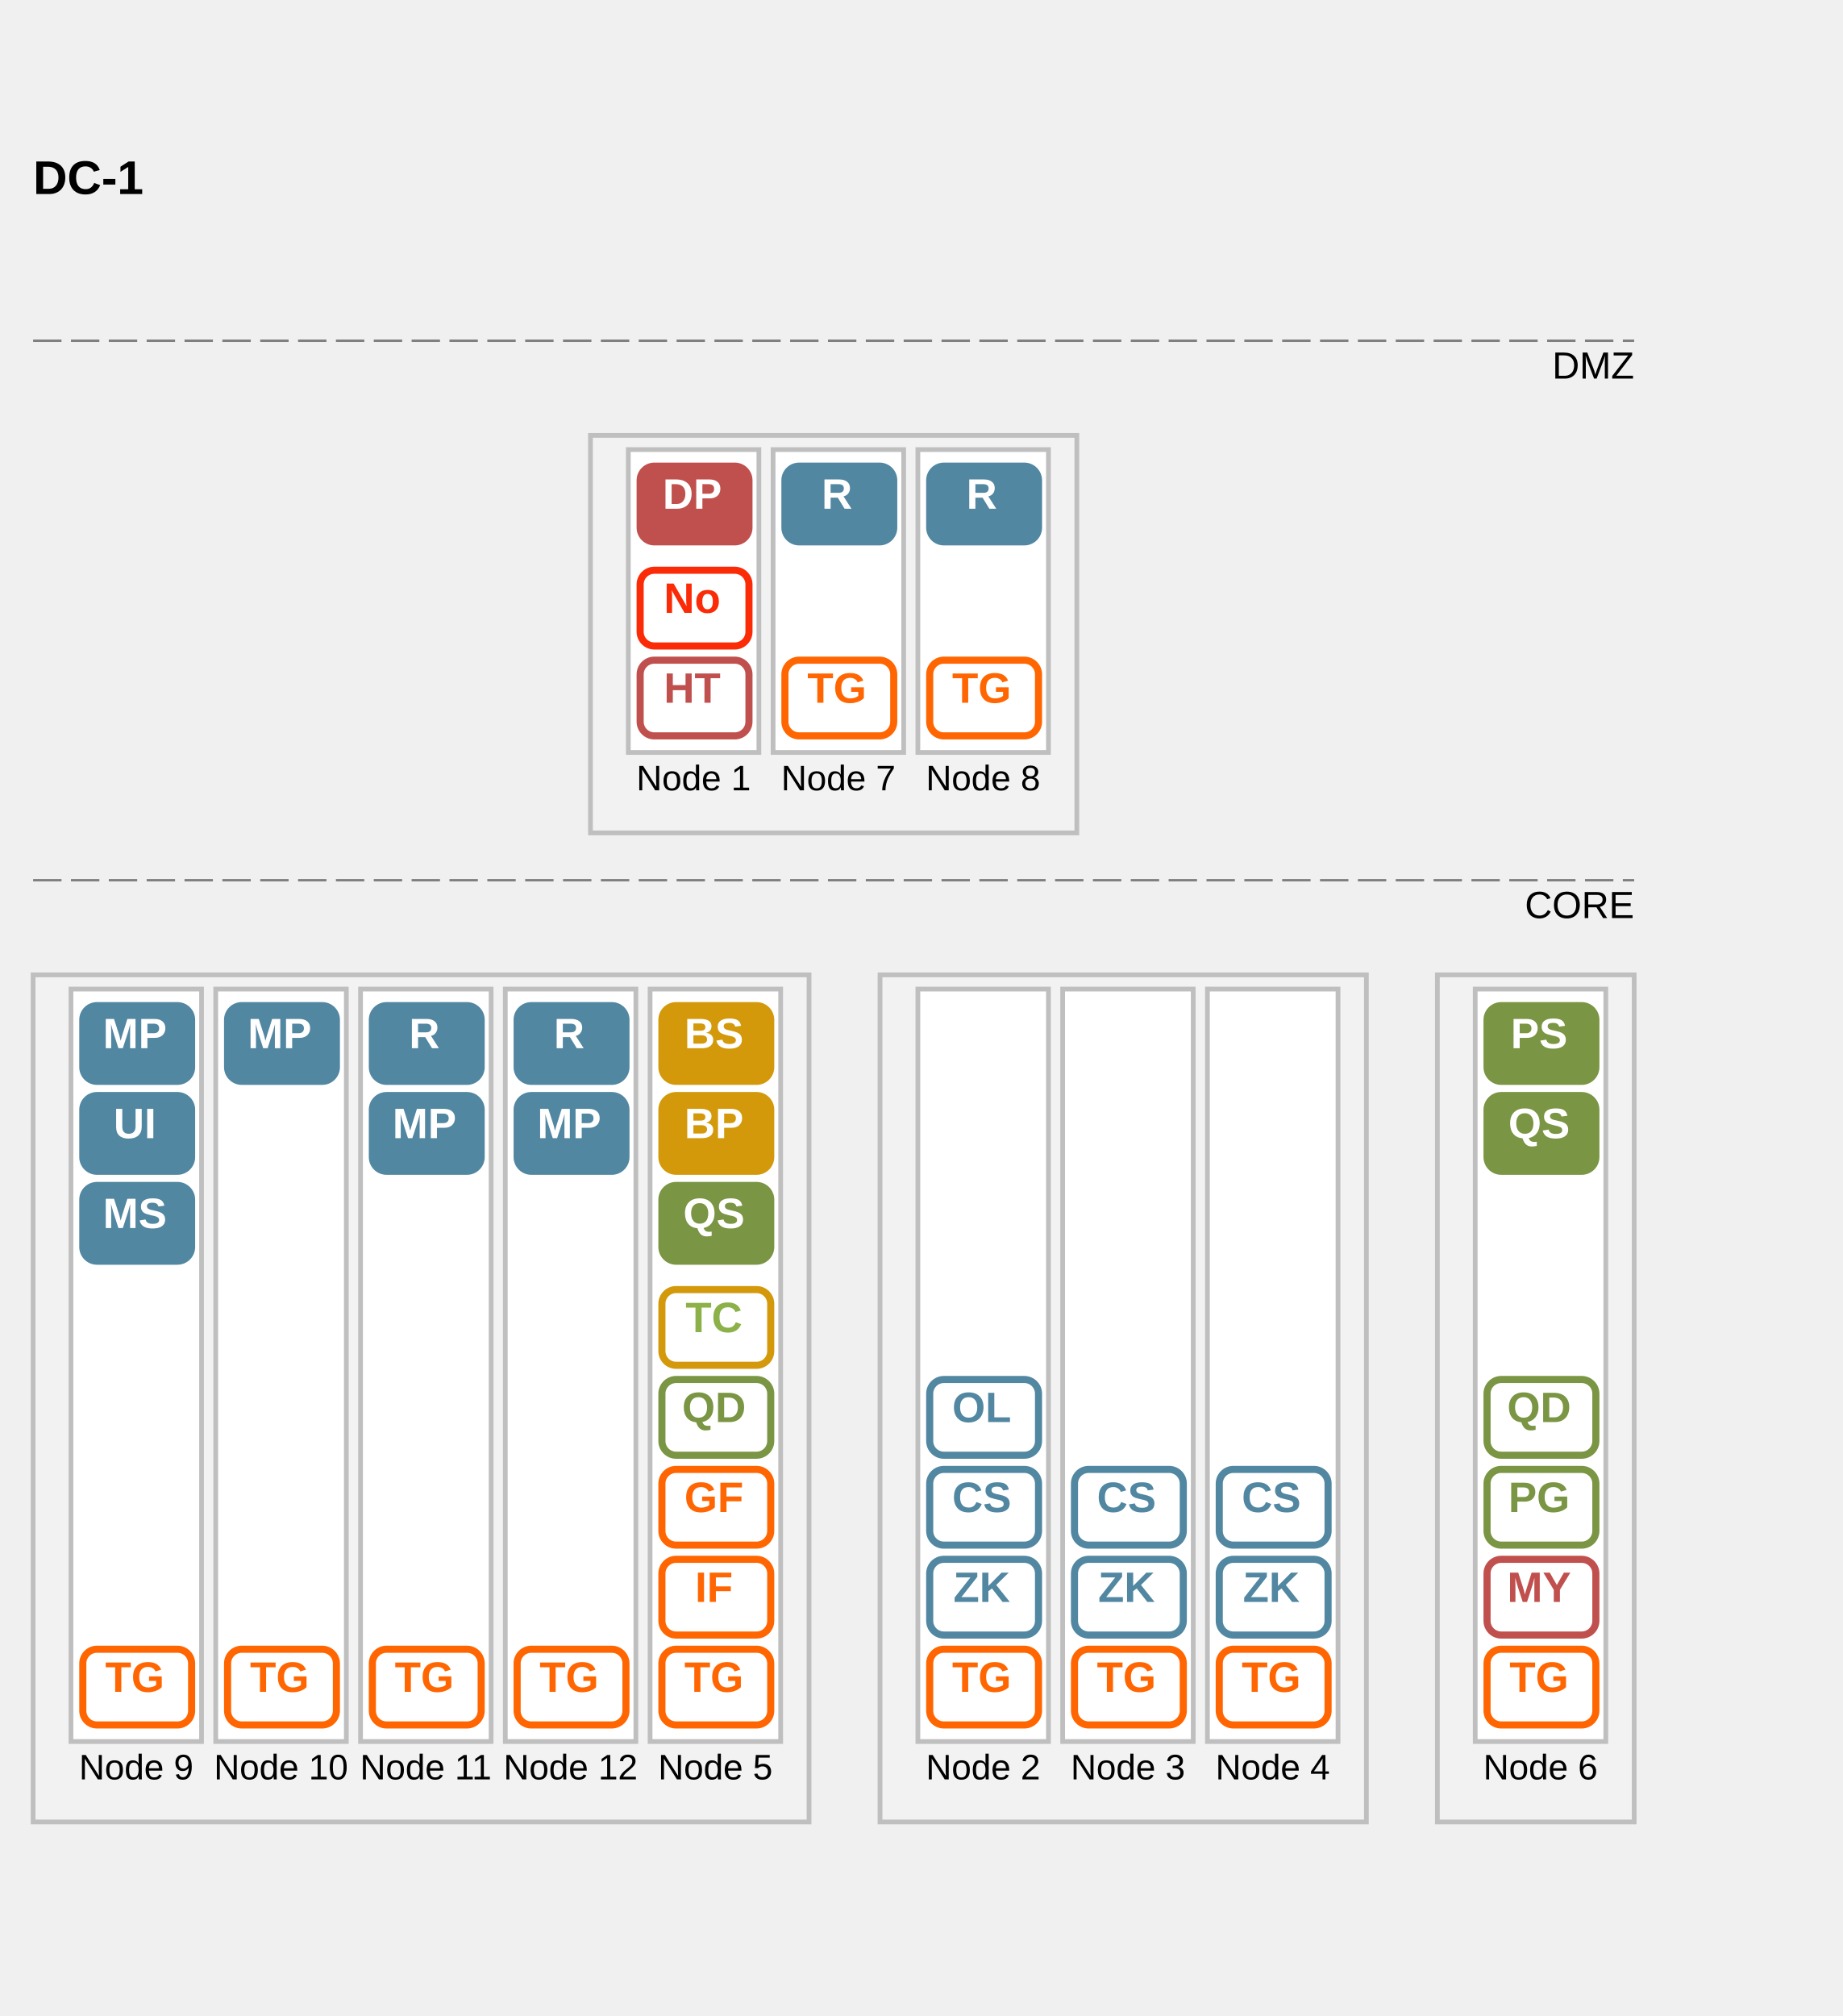
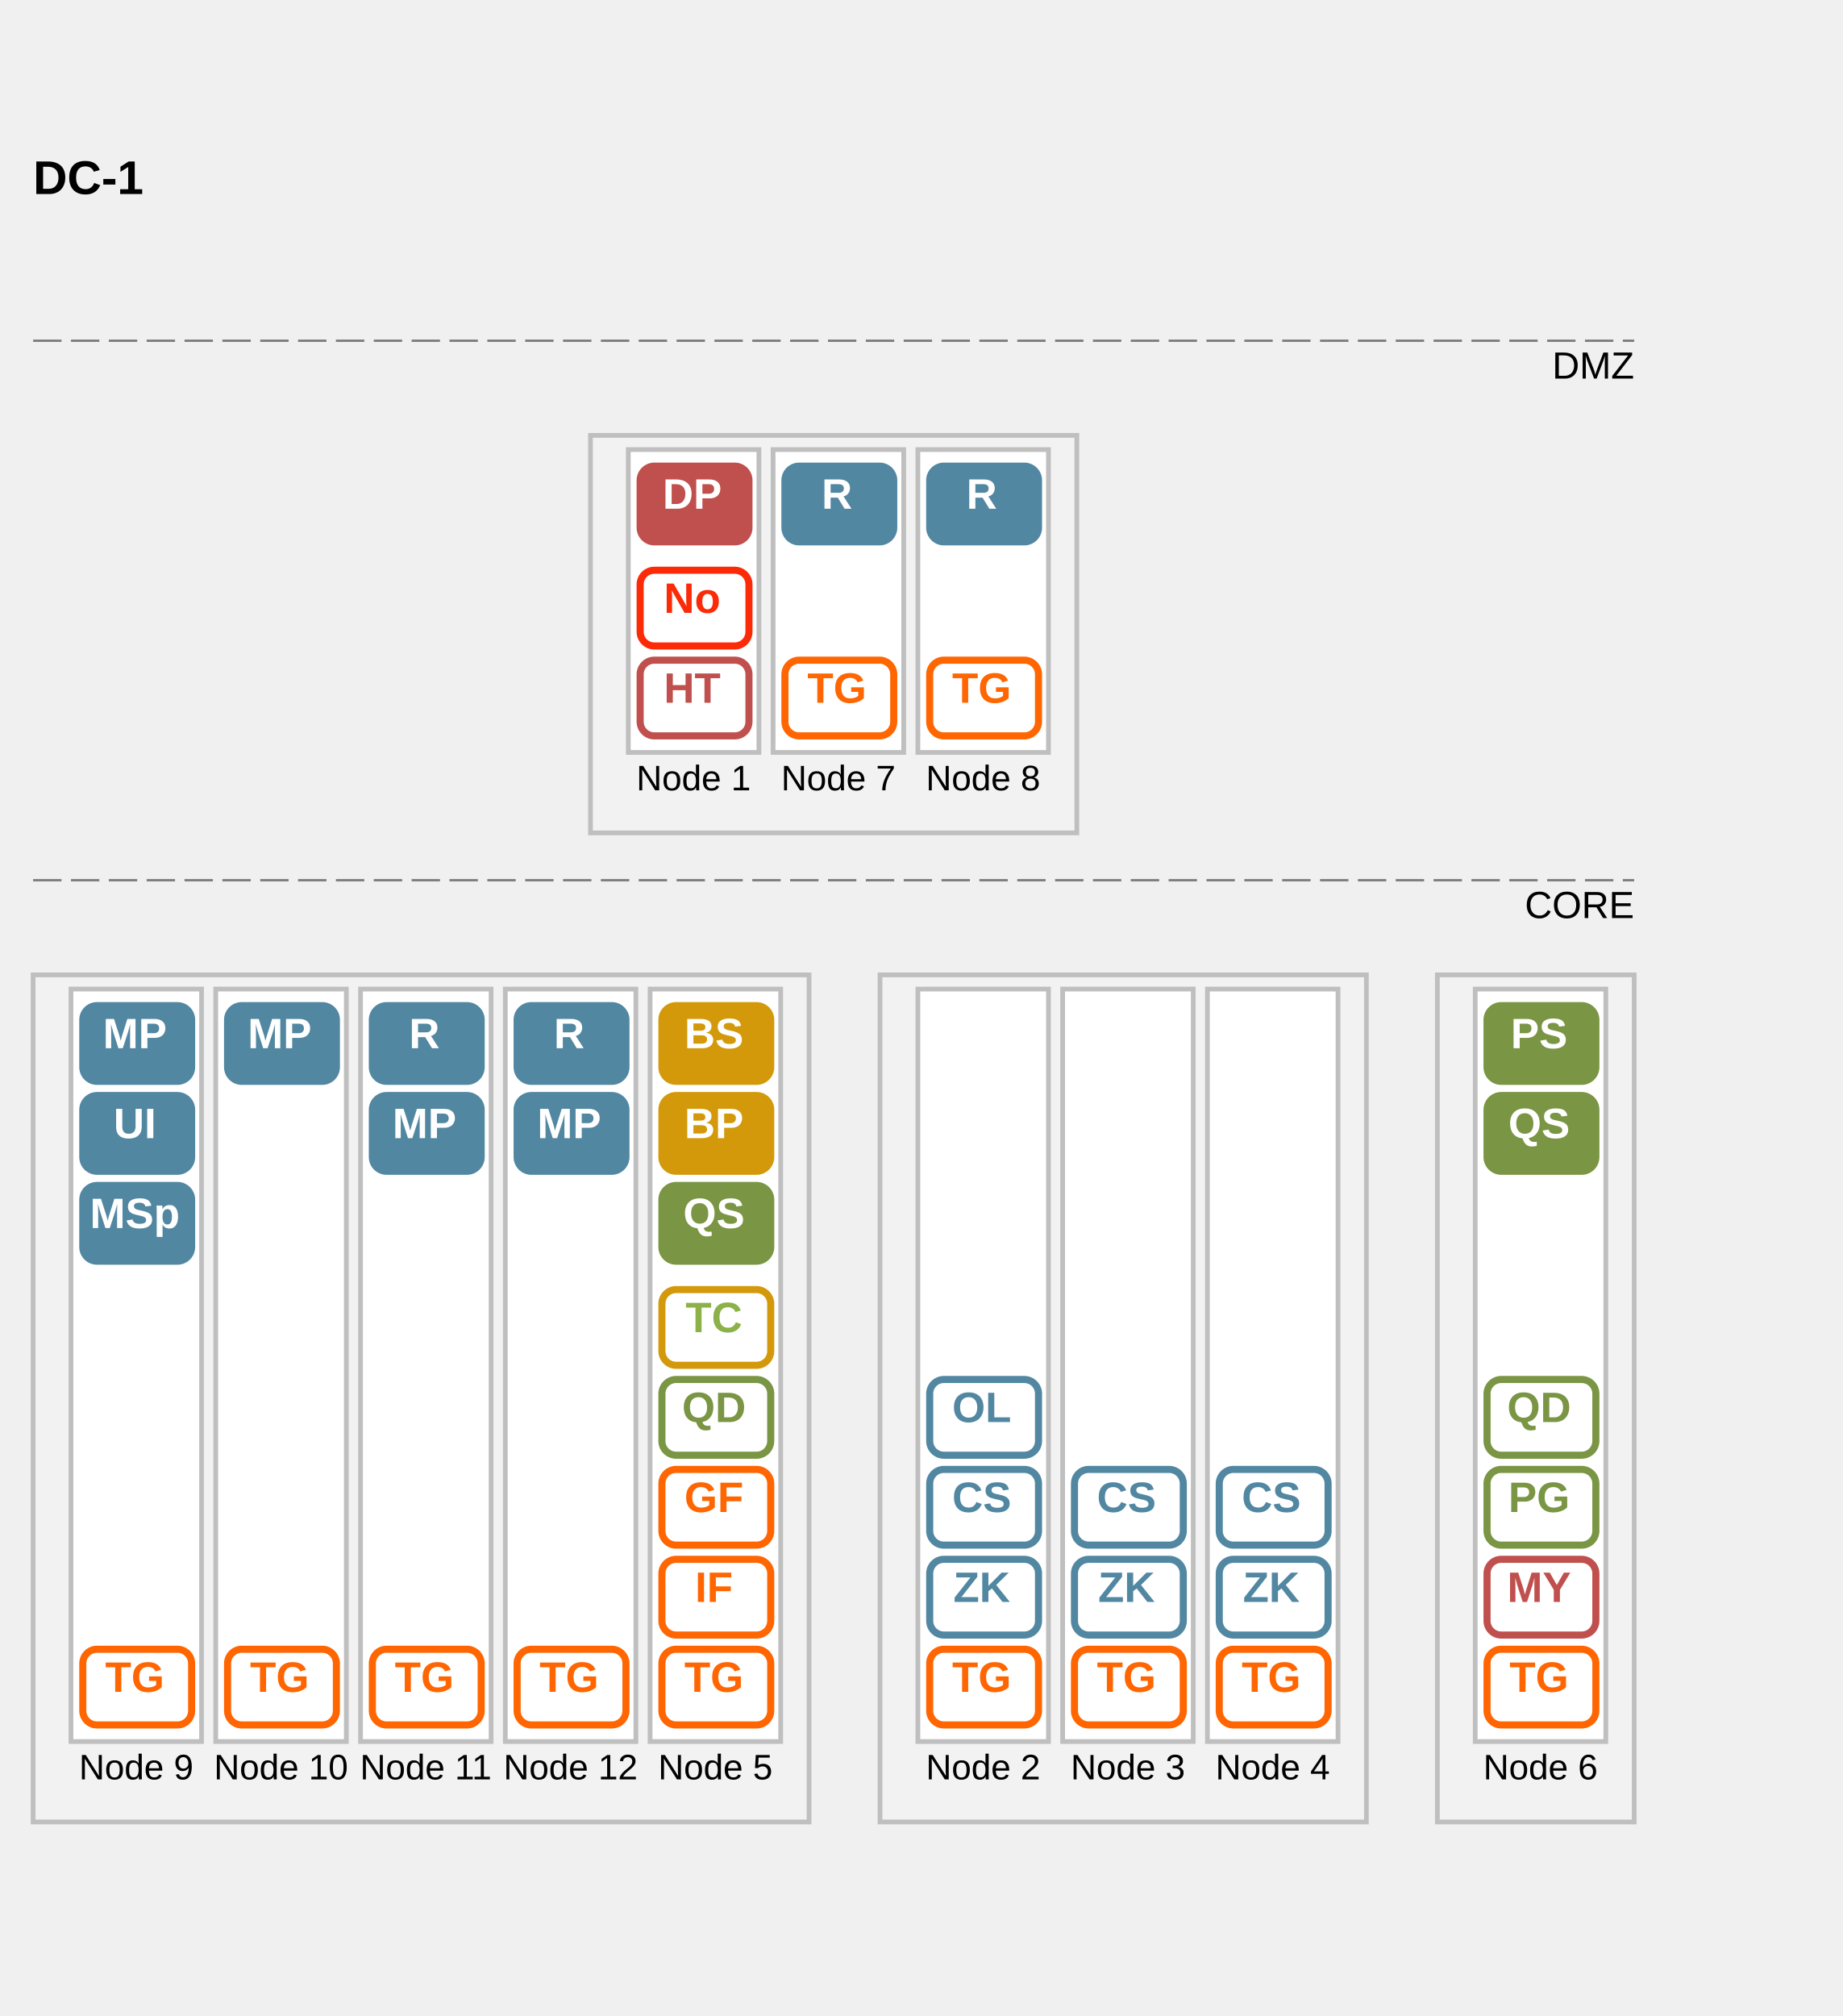
<svg xmlns="http://www.w3.org/2000/svg" xmlns:xlink="http://www.w3.org/1999/xlink" height="426" width="389.4" xml:space="preserve" version="1.1" id="svg2">
  <symbol id="struct">
    <rect id="compcs2" x="1.5" y="1.5" width="23" height="16" rx="3" style="stroke-width:1.5" />
  </symbol>
  <symbol id="ui">
    <use xlink:href="#struct" style="fill:#5287a2;stroke:#5287a2;" />
    <text id="text1488" x="12.5" y="10.5" style="font-weight:bold;font-size:9px;font-family:Arial;fill:#ffffff;" alignment-baseline="middle" text-anchor="middle">UI</text>
  </symbol>
  <symbol id="ms">
    <use xlink:href="#struct" style="fill:#5287a2;stroke:#5287a2;" />
    <text id="text1488" x="12.5" y="10.5" style="font-weight:bold;font-size:9px;font-family:Arial;fill:#ffffff;" alignment-baseline="middle" text-anchor="middle">MS</text>
  </symbol>
+   <symbol id="msp">
+     <use xlink:href="#struct" style="fill:#5287a2;stroke:#5287a2;" />
+     <text id="text1488" x="12.5" y="10.5" style="font-weight:bold;font-size:9px;font-family:Arial;fill:#ffffff;" alignment-baseline="middle" text-anchor="middle">MSp</text>
+   </symbol>
  <symbol id="r">
    <use xlink:href="#struct" style="fill:#5287a2;stroke:#5287a2;" />
    <text id="text1488" x="12.5" y="10.5" style="font-weight:bold;font-size:9px;font-family:Arial;fill:#ffffff;" alignment-baseline="middle" text-anchor="middle">R</text>
  </symbol>
  <symbol id="mp">
    <use xlink:href="#struct" style="fill:#5287a2;stroke:#5287a2;" />
    <text id="text1488" x="12.5" y="10.5" style="font-weight:bold;font-size:9px;font-family:Arial;fill:#ffffff;" alignment-baseline="middle" text-anchor="middle">MP</text>
  </symbol>
  <symbol id="cs">
    <use xlink:href="#struct" style="fill:#ffffff;stroke:#5287a2;" />
    <text id="text1488" x="12.5" y="10.5" style="font-weight:bold;font-size:9px;font-family:Arial;fill:#5287a2;" alignment-baseline="middle" text-anchor="middle">CS</text>
  </symbol>
  <symbol id="zk">
    <use xlink:href="#struct" style="fill:#ffffff;stroke:#5287a2;" />
    <text id="text1488" x="12.5" y="10.5" style="font-weight:bold;font-size:9px;font-family:Arial;fill:#5287a2;" alignment-baseline="middle" text-anchor="middle">ZK</text>
+   </symbol>
+   <symbol id="zko">
+     <use xlink:href="#struct" style="fill:#ffffff;stroke:#5287a2;" />
+     <text id="text1488" x="12.5" y="10.5" style="font-weight:bold;font-size:9px;font-family:Arial;fill:#5287a2;" alignment-baseline="middle" text-anchor="middle">ZKo</text>
  </symbol>
  <symbol id="ol">
    <use xlink:href="#struct" style="fill:#ffffff;stroke:#5287a2;" />
    <text id="text1488" x="12.5" y="10.5" style="font-weight:bold;font-size:9px;font-family:Arial;fill:#5287a2;" alignment-baseline="middle" text-anchor="middle">OL</text>
  </symbol>
  <symbol id="bp">
    <use xlink:href="#struct" style="fill:#d3990a;stroke:#d3990a;" />
    <text id="text1488" x="12.5" y="10.5" style="font-weight:bold;font-size:9px;font-family:Arial;fill:#ffffff;" alignment-baseline="middle" text-anchor="middle">BP</text>
  </symbol>
  <symbol id="bs">
    <use xlink:href="#struct" style="fill:#d3990a;stroke:#d3990a;" />
    <text id="text1488" x="12.5" y="10.5" style="font-weight:bold;font-size:9px;font-family:Arial;fill:#ffffff;" alignment-baseline="middle" text-anchor="middle">BS</text>
  </symbol>
  <symbol id="nx">
    <use xlink:href="#struct" style="fill:#ffffff;stroke:#d3990a;" />
    <text id="text1488" x="12.5" y="10.5" style="font-weight:bold;font-size:9px;font-family:Arial;fill:#8bb148;" alignment-baseline="middle" text-anchor="middle">NX</text>
  </symbol>
  <symbol id="tc">
    <use xlink:href="#struct" style="fill:#ffffff;stroke:#d3990a;" />
    <text id="text1488" x="12.5" y="10.5" style="font-weight:bold;font-size:9px;font-family:Arial;fill:#8bb148;" alignment-baseline="middle" text-anchor="middle">TC</text>
  </symbol>
  <symbol id="es">
    <use xlink:href="#struct" style="fill:#ffffff;stroke:#d3990a;" />
    <text id="text1488" x="12.5" y="10.5" style="font-weight:bold;font-size:9px;font-family:Arial;fill:#8bb148;" alignment-baseline="middle" text-anchor="middle">ES</text>
  </symbol>
  <symbol id="ps">
    <use xlink:href="#struct" style="fill:#7a9543;stroke:#7a9543;" />
    <text id="text1488" x="12.5" y="10.5" style="font-weight:bold;font-size:9px;font-family:Arial;fill:#ffffff;" alignment-baseline="middle" text-anchor="middle">PS</text>
  </symbol>
  <symbol id="qs">
    <use xlink:href="#struct" style="fill:#7a9543;stroke:#7a9543;" />
    <text id="text1488" x="12.5" y="10.5" style="font-weight:bold;font-size:9px;font-family:Arial;fill:#ffffff;" alignment-baseline="middle" text-anchor="middle">QS</text>
  </symbol>
  <symbol id="qd">
    <use xlink:href="#struct" style="fill:#ffffff;stroke:#7a9543;" />
    <text id="text1488" x="12.5" y="10.5" style="font-weight:bold;font-size:9px;font-family:Arial;fill:#7a9543;" alignment-baseline="middle" text-anchor="middle">QD</text>
  </symbol>
  <symbol id="pg">
    <use xlink:href="#struct" style="fill:#ffffff;stroke:#7a9543;" />
    <text id="text1488" x="12.5" y="10.5" style="font-weight:bold;font-size:9px;font-family:Arial;fill:#7a9543;" alignment-baseline="middle" text-anchor="middle">PG</text>
  </symbol>
  <symbol id="pgm">
    <use xlink:href="#struct" style="fill:#ffffff;stroke:#7a9543;" />
    <text id="text1488" x="12.5" y="10.5" style="font-weight:bold;font-size:9px;font-family:Arial;fill:#7a9543;" alignment-baseline="middle" text-anchor="middle">PGm</text>
  </symbol>
  <symbol id="pgs">
    <use xlink:href="#struct" style="fill:#ffffff;stroke:#7a9543;" />
    <text id="text1488" x="12.5" y="10.5" style="font-weight:bold;font-size:9px;font-family:Arial;fill:#7a9543;" alignment-baseline="middle" text-anchor="middle">PGs</text>
  </symbol>
  <symbol id="dp">
    <use xlink:href="#struct" style="fill:#c0504d;stroke:#c0504d;" />
    <text id="text1488" x="12.5" y="10.5" style="font-weight:bold;font-size:9px;font-family:Arial;fill:#ffffff;" alignment-baseline="middle" text-anchor="middle">DP</text>
  </symbol>
  <symbol id="ht">
    <use xlink:href="#struct" style="fill:#ffffff;stroke:#c0504d;" />
    <text id="text1488" x="12.5" y="10.5" style="font-weight:bold;font-size:9px;font-family:Arial;fill:#c0504d;" alignment-baseline="middle" text-anchor="middle">HT</text>
  </symbol>
  <symbol id="my">
    <use xlink:href="#struct" style="fill:#ffffff;stroke:#c0504d;" />
    <text id="text1488" x="12.5" y="10.5" style="font-weight:bold;font-size:9px;font-family:Arial;fill:#c0504d;" alignment-baseline="middle" text-anchor="middle">MY</text>
  </symbol>
  <symbol id="no">
    <use xlink:href="#struct" style="fill:#ffffff;stroke:#fb2b08;" />
    <text id="text1488" x="12.5" y="10.5" style="font-weight:bold;font-size:9px;font-family:Arial;fill:#fb2b08;" alignment-baseline="middle" text-anchor="middle">No</text>
  </symbol>
  <symbol id="git">
    <use xlink:href="#struct" style="fill:#ffffff;stroke:#fb2b08;" />
    <text id="text1488" x="12.5" y="10.5" style="font-weight:bold;font-size:9px;font-family:Arial;fill:#fb2b08;" alignment-baseline="middle" text-anchor="middle">GIT</text>
  </symbol>
  <symbol id="jnk">
    <use xlink:href="#struct" style="fill:#ffffff;stroke:#fb2b08;" />
    <text id="text1488" x="12.5" y="10.5" style="font-weight:bold;font-size:9px;font-family:Arial;fill:#fb2b08;" alignment-baseline="middle" text-anchor="middle">Jnk</text>
  </symbol>
  <symbol id="mvn">
    <use xlink:href="#struct" style="fill:#ffffff;stroke:#fb2b08;" />
    <text id="text1488" x="12.5" y="10.5" style="font-weight:bold;font-size:9px;font-family:Arial;fill:#fb2b08;" alignment-baseline="middle" text-anchor="middle">Mvn</text>
  </symbol>
  <symbol id="jb">
    <use xlink:href="#struct" style="fill:#ffffff;stroke:#fb2b08;" />
    <text id="text1488" x="12.5" y="10.5" style="font-weight:bold;font-size:9px;font-family:Arial;fill:#fb2b08;" alignment-baseline="middle" text-anchor="middle">JB</text>
  </symbol>
  <symbol id="tg">
    <use xlink:href="#struct" style="fill:#ffffff;stroke:#ff6601;" />
    <text id="text1488" x="12.5" y="10.5" style="font-weight:bold;font-size:9px;font-family:Arial;fill:#ff6601;" alignment-baseline="middle" text-anchor="middle">TG</text>
  </symbol>
  <symbol id="if">
    <use xlink:href="#struct" style="fill:#ffffff;stroke:#ff6601;" />
    <text id="text1488" x="12.5" y="10.5" style="font-weight:bold;font-size:9px;font-family:Arial;fill:#ff6601;" alignment-baseline="middle" text-anchor="middle">IF</text>
  </symbol>
  <symbol id="gf">
    <use xlink:href="#struct" style="fill:#ffffff;stroke:#ff6601;" />
    <text id="text1488" x="12.5" y="10.5" style="font-weight:bold;font-size:9px;font-family:Arial;fill:#ff6601;" alignment-baseline="middle" text-anchor="middle">GF</text>
  </symbol>
  <symbol id="lb">
    <text id="text1488" x="12.5" y="11.5" style="font-weight:bold;font-size:9px;font-family:Arial;fill:#ff6601;text-decoration: underline;" alignment-baseline="middle" text-anchor="middle">LB:</text>
  </symbol>
  <text id="text1488" x="7" y="41" style="font-weight:bold;font-size:10px;font-family:Arial;" text-anchor="start">DC-1</text>
  <line x1="7" y1="72" x2="345.4" y2="72" style="stroke:#7f7f7f;;stroke-width:0.5;stroke-dasharray:6, 2;stroke-dashoffset:0;" />
  <text id="text1488" x="345.4" y="80" style="font-weight:normal;font-size:8px;font-family:Arial;" text-anchor="end">DMZ</text>
  <rect id="subnet1" x="124.8" y="92" width="102.8" height="84" style="fill:#f2f2f2;stroke:#bfbfbf">
                    </rect>
  <rect id="node1" x="132.8" y="95" width="27.6" height="64" style="fill:#ffffff;stroke:#bfbfbf">
        </rect>
  <text id="nodetext1" x="146.6" y="167" style="font-weight:normal;font-size:7.5px;font-family:Arial;" alignment-baseline="middle" text-anchor="middle">Node 1</text>
  <use xlink:href="#dp" x="133.8" y="97" />
  <use xlink:href="#ht" x="133.8" y="138" />
  <use xlink:href="#no" x="133.8" y="119" />
  <rect id="node7" x="163.4" y="95" width="27.6" height="64" style="fill:#ffffff;stroke:#bfbfbf">
        </rect>
  <text id="nodetext7" x="177.2" y="167" style="font-weight:normal;font-size:7.5px;font-family:Arial;" alignment-baseline="middle" text-anchor="middle">Node 7</text>
  <use xlink:href="#r" x="164.4" y="97" />
  <use xlink:href="#tg" x="164.4" y="138" />
  <rect id="node8" x="194" y="95" width="27.6" height="64" style="fill:#ffffff;stroke:#bfbfbf">
        </rect>
  <text id="nodetext8" x="207.8" y="167" style="font-weight:normal;font-size:7.5px;font-family:Arial;" alignment-baseline="middle" text-anchor="middle">Node 8</text>
  <use xlink:href="#r" x="195" y="97" />
  <use xlink:href="#tg" x="195" y="138" />
  <line x1="7" y1="186" x2="345.4" y2="186" style="stroke:#7f7f7f;;stroke-width:0.5;stroke-dasharray:6, 2;stroke-dashoffset:0;" />
  <text id="text1488" x="345.4" y="194" style="font-weight:normal;font-size:8px;font-family:Arial;" text-anchor="end">CORE</text>
  <rect id="subnet1" x="7" y="206" width="164" height="179" style="fill:#f2f2f2;stroke:#bfbfbf">
                    </rect>
  <rect id="node9" x="15" y="209" width="27.6" height="159" style="fill:#ffffff;stroke:#bfbfbf">
        </rect>
  <text id="nodetext9" x="28.8" y="376" style="font-weight:normal;font-size:7.5px;font-family:Arial;" alignment-baseline="middle" text-anchor="middle">Node 9</text>
  <use xlink:href="#mp" x="16" y="211" />
  <use xlink:href="#ui" x="16" y="230" />
-   <use xlink:href="#ms" x="16" y="249" />
+   <use xlink:href="#msp" x="16" y="249" />
  <use xlink:href="#tg" x="16" y="347" />
  <rect id="node10" x="45.6" y="209" width="27.6" height="159" style="fill:#ffffff;stroke:#bfbfbf">
        </rect>
  <text id="nodetext10" x="59.4" y="376" style="font-weight:normal;font-size:7.5px;font-family:Arial;" alignment-baseline="middle" text-anchor="middle">Node 10</text>
  <use xlink:href="#mp" x="46.6" y="211" />
  <use xlink:href="#tg" x="46.6" y="347" />
  <rect id="node11" x="76.2" y="209" width="27.6" height="159" style="fill:#ffffff;stroke:#bfbfbf">
        </rect>
  <text id="nodetext11" x="90" y="376" style="font-weight:normal;font-size:7.5px;font-family:Arial;" alignment-baseline="middle" text-anchor="middle">Node 11</text>
  <use xlink:href="#r" x="77.2" y="211" />
  <use xlink:href="#mp" x="77.2" y="230" />
  <use xlink:href="#tg" x="77.2" y="347" />
  <rect id="node12" x="106.8" y="209" width="27.6" height="159" style="fill:#ffffff;stroke:#bfbfbf">
        </rect>
  <text id="nodetext12" x="120.6" y="376" style="font-weight:normal;font-size:7.5px;font-family:Arial;" alignment-baseline="middle" text-anchor="middle">Node 12</text>
  <use xlink:href="#r" x="107.8" y="211" />
  <use xlink:href="#mp" x="107.8" y="230" />
  <use xlink:href="#tg" x="107.8" y="347" />
  <rect id="node5" x="137.4" y="209" width="27.6" height="159" style="fill:#ffffff;stroke:#bfbfbf">
        </rect>
  <text id="nodetext5" x="151.2" y="376" style="font-weight:normal;font-size:7.5px;font-family:Arial;" alignment-baseline="middle" text-anchor="middle">Node 5</text>
  <use xlink:href="#bs" x="138.4" y="211" />
  <use xlink:href="#bp" x="138.4" y="230" />
  <use xlink:href="#qs" x="138.4" y="249" />
  <use xlink:href="#tg" x="138.4" y="347" />
  <use xlink:href="#if" x="138.4" y="328" />
  <use xlink:href="#gf" x="138.4" y="309" />
  <use xlink:href="#qd" x="138.4" y="290" />
  <use xlink:href="#tc" x="138.4" y="271" />
  <rect id="subnet1" x="186" y="206" width="102.8" height="179" style="fill:#f2f2f2;stroke:#bfbfbf">
                    </rect>
  <rect id="node2" x="194" y="209" width="27.6" height="159" style="fill:#ffffff;stroke:#bfbfbf">
        </rect>
  <text id="nodetext2" x="207.8" y="376" style="font-weight:normal;font-size:7.5px;font-family:Arial;" alignment-baseline="middle" text-anchor="middle">Node 2</text>
  <use xlink:href="#tg" x="195" y="347" />
  <use xlink:href="#zk" x="195" y="328" />
  <use xlink:href="#cs" x="195" y="309" />
  <use xlink:href="#ol" x="195" y="290" />
  <rect id="node3" x="224.6" y="209" width="27.6" height="159" style="fill:#ffffff;stroke:#bfbfbf">
        </rect>
  <text id="nodetext3" x="238.4" y="376" style="font-weight:normal;font-size:7.5px;font-family:Arial;" alignment-baseline="middle" text-anchor="middle">Node 3</text>
  <use xlink:href="#tg" x="225.6" y="347" />
  <use xlink:href="#zk" x="225.6" y="328" />
  <use xlink:href="#cs" x="225.6" y="309" />
  <rect id="node4" x="255.2" y="209" width="27.6" height="159" style="fill:#ffffff;stroke:#bfbfbf">
        </rect>
  <text id="nodetext4" x="269" y="376" style="font-weight:normal;font-size:7.5px;font-family:Arial;" alignment-baseline="middle" text-anchor="middle">Node 4</text>
  <use xlink:href="#tg" x="256.2" y="347" />
  <use xlink:href="#zk" x="256.2" y="328" />
  <use xlink:href="#cs" x="256.2" y="309" />
  <rect id="subnet1" x="303.8" y="206" width="41.6" height="179" style="fill:#f2f2f2;stroke:#bfbfbf">
                    </rect>
  <rect id="node6" x="311.8" y="209" width="27.6" height="159" style="fill:#ffffff;stroke:#bfbfbf">
        </rect>
  <text id="nodetext6" x="325.6" y="376" style="font-weight:normal;font-size:7.5px;font-family:Arial;" alignment-baseline="middle" text-anchor="middle">Node 6</text>
  <use xlink:href="#ps" x="312.8" y="211" />
  <use xlink:href="#qs" x="312.8" y="230" />
  <use xlink:href="#tg" x="312.8" y="347" />
  <use xlink:href="#my" x="312.8" y="328" />
  <use xlink:href="#pg" x="312.8" y="309" />
  <use xlink:href="#qd" x="312.8" y="290" />
</svg>
